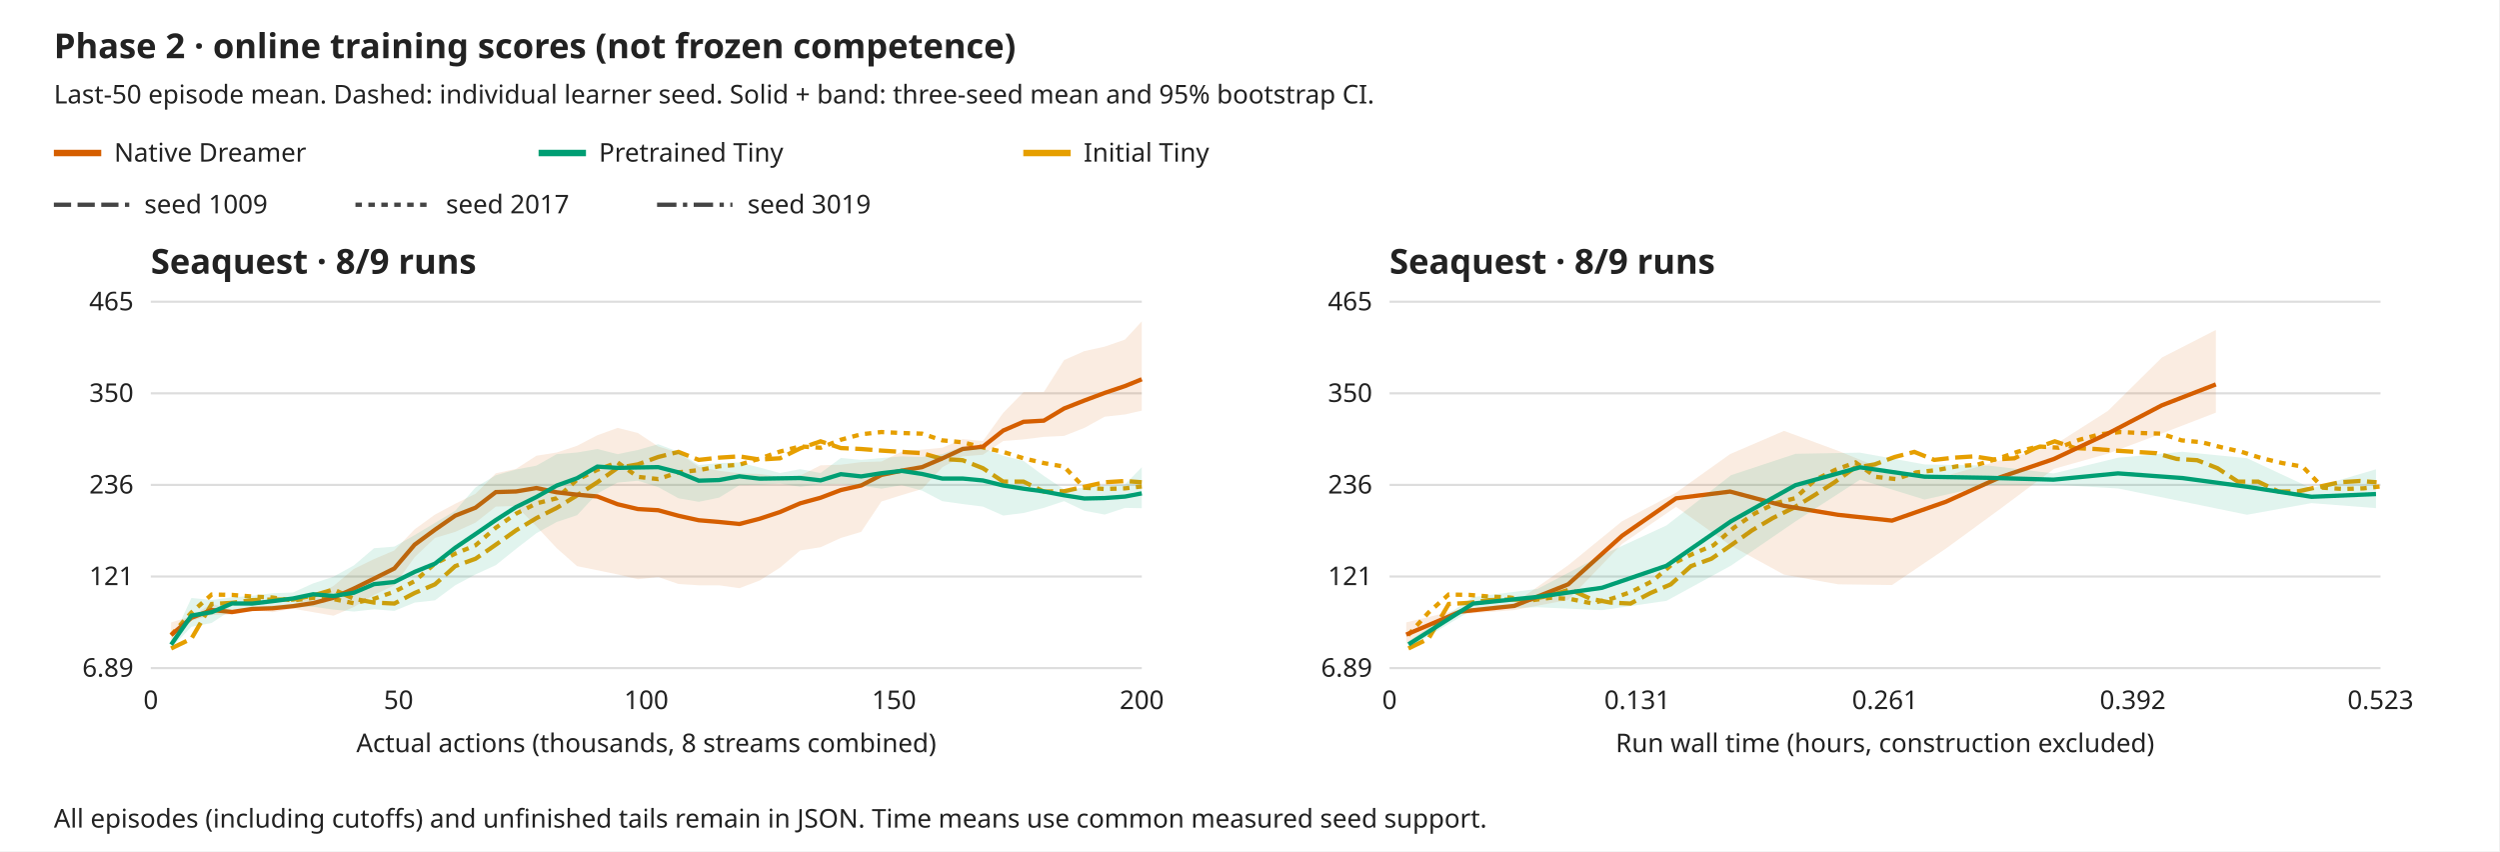
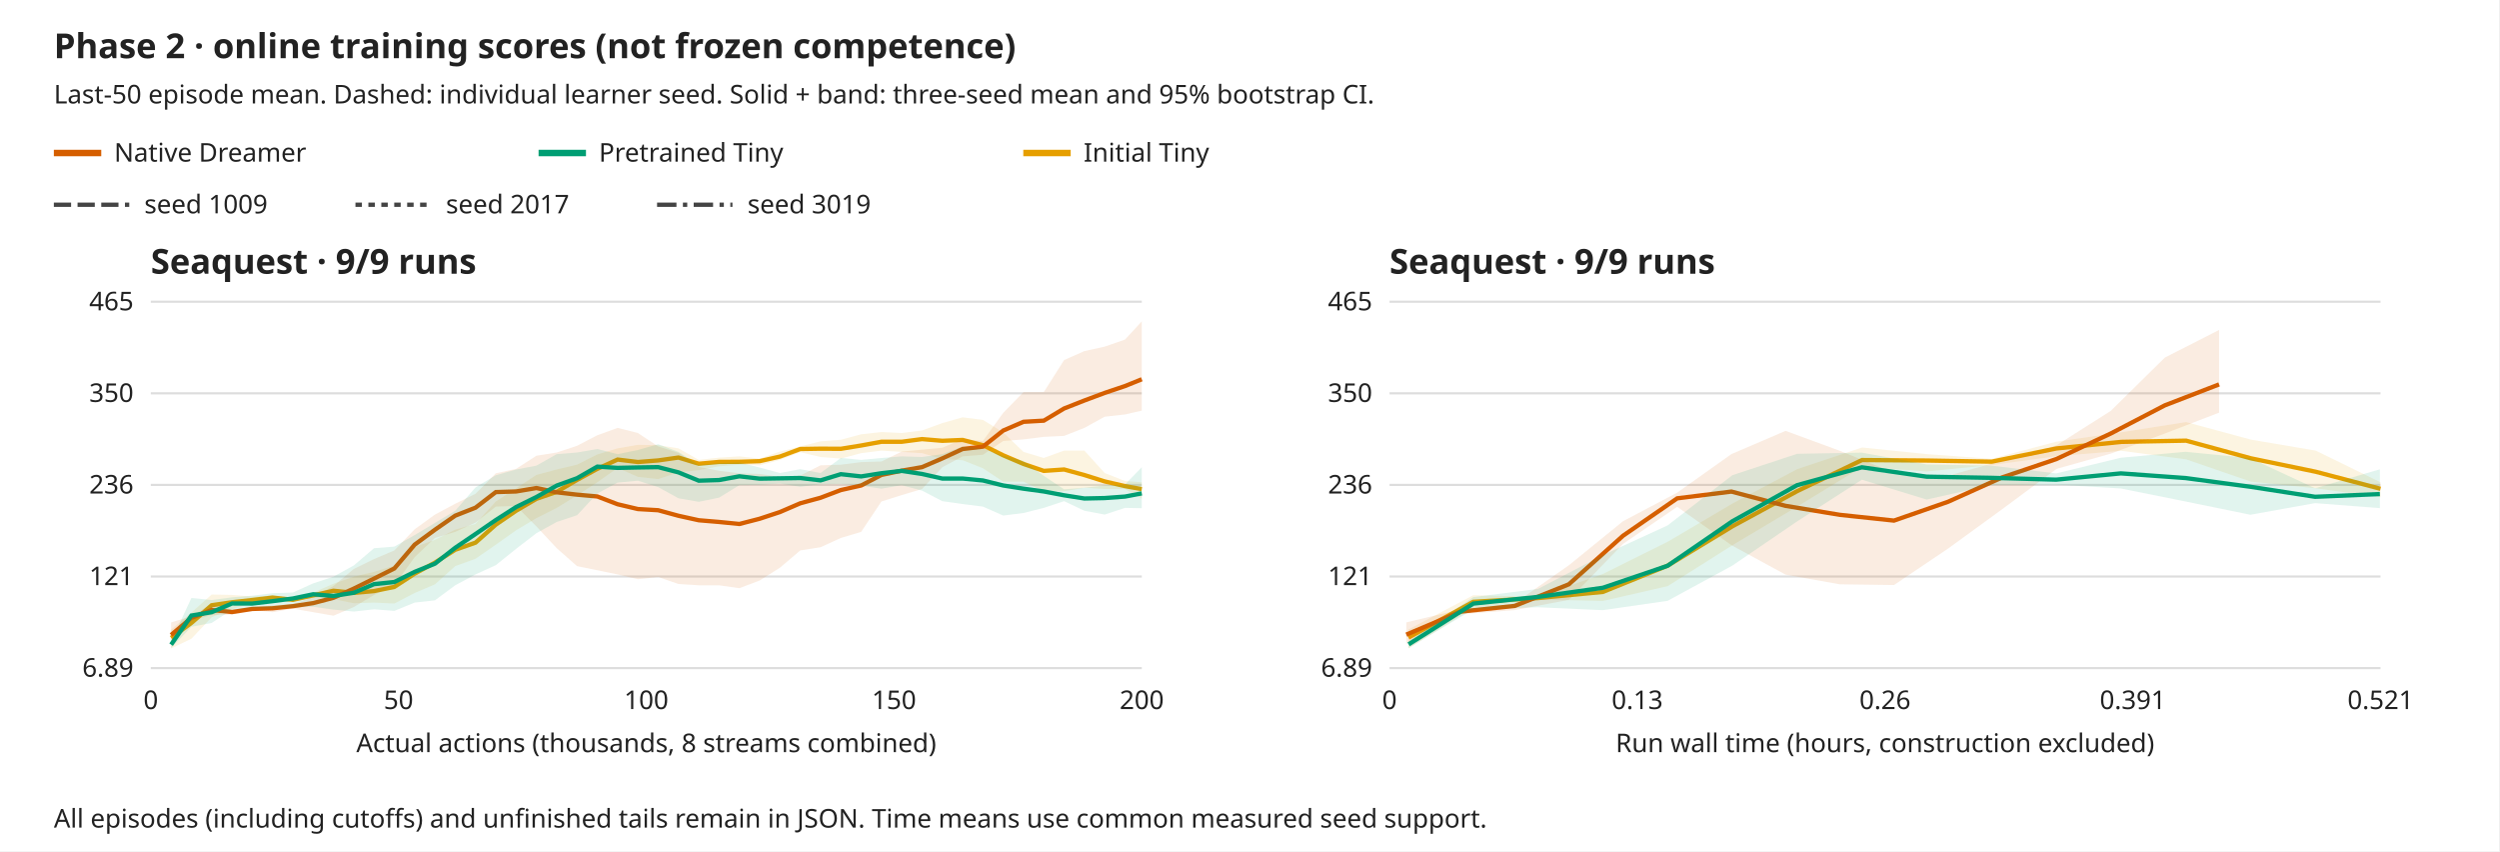
<svg xmlns="http://www.w3.org/2000/svg" aria-labelledby="title description" width="1160" height="395" viewBox="0 0 1160 395" role="img">
  <rect width="1160" height="395" fill="white" />
  <style>text{font-family:sans-serif;font-size:12px;fill:#222} .heading{font-size:16px;font-weight:bold}</style>
  <text x="25" y="27" class="heading">Phase 2 · online training scores (not frozen competence)</text>
  <text x="25" y="48">Last-50 episode mean. Dashed: individual learner seed. Solid + band: three-seed mean and 95% bootstrap CI.</text>
  <line x1="25" x2="47" y1="71" y2="71" stroke="#d55e00" stroke-width="3" />
  <text x="53" y="75">Native Dreamer</text>
  <line x1="250" x2="272" y1="71" y2="71" stroke="#009e73" stroke-width="3" />
  <text x="278" y="75">Pretrained Tiny</text>
  <line x1="475" x2="497" y1="71" y2="71" stroke="#e69f00" stroke-width="3" />
  <text x="503" y="75">Initial Tiny</text>
  <line x1="25" x2="60" y1="95" y2="95" stroke="#444" stroke-width="2" stroke-dasharray="8 3" />
  <text x="67" y="99">seed 1009</text>
  <line x1="165" x2="200" y1="95" y2="95" stroke="#444" stroke-width="2" stroke-dasharray="3 3" />
  <text x="207" y="99">seed 2017</text>
  <line x1="305" x2="340" y1="95" y2="95" stroke="#444" stroke-width="2" stroke-dasharray="9 3 2 3" />
  <text x="347" y="99">seed 3019</text>
-   <text x="70" y="127" class="heading">Seaquest · 8/9 runs</text>
+   <text x="70" y="127" class="heading">Seaquest · 9/9 runs</text>
  <line x1="70" x2="530" y1="310.0" y2="310.0" stroke="#ddd" />
  <text x="62" y="314.0" text-anchor="end">6.89</text>
  <text x="70.0" y="329" text-anchor="middle">0</text>
  <line x1="70" x2="530" y1="267.5" y2="267.5" stroke="#ddd" />
  <text x="62" y="271.5" text-anchor="end">121</text>
  <text x="185.0" y="329" text-anchor="middle">50</text>
  <line x1="70" x2="530" y1="225.0" y2="225.0" stroke="#ddd" />
  <text x="62" y="229.0" text-anchor="end">236</text>
  <text x="300.0" y="329" text-anchor="middle">100</text>
  <line x1="70" x2="530" y1="182.5" y2="182.5" stroke="#ddd" />
  <text x="62" y="186.5" text-anchor="end">350</text>
  <text x="415.0" y="329" text-anchor="middle">150</text>
  <line x1="70" x2="530" y1="140.0" y2="140.0" stroke="#ddd" />
  <text x="62" y="144.0" text-anchor="end">465</text>
  <text x="530.0" y="329" text-anchor="middle">200</text>
  <text x="300.0" y="349" text-anchor="middle">Actual actions (thousands, 8 streams combined)</text>
-   <g data-method="initial_tiny" data-seed="1009">
-     <polyline points="79.42,300.89 88.84,296.36 98.26,280.25 107.68,279.73 117.10,278.46 126.52,278.18 135.95,278.21 145.37,276.33 154.79,273.51 164.21,277.82 173.63,279.60 183.05,280.05 192.47,275.15 201.89,271.14 211.31,262.68 220.73,259.26 230.15,252.73 239.57,246.05 249.00,240.41 258.42,235.66 267.84,229.87 277.26,223.78 286.68,217.10 296.10,215.47 305.52,212.05 314.94,209.68 324.36,213.39 333.78,212.35 343.20,211.76 352.62,213.24 362.04,212.65 371.47,208.04 380.89,204.78 390.31,207.90 399.73,208.34 409.15,209.08 418.57,209.68 427.99,210.27 437.41,212.94 446.83,213.54 456.25,217.25 465.67,223.48 475.09,223.48 484.52,228.09 493.94,227.94 503.36,225.86 512.78,223.78 522.20,223.19 530.00,223.78" fill="none" stroke="#e69f00" stroke-width="2" stroke-dasharray="8 3" />
-   </g>
-   <g data-method="initial_tiny" data-seed="2017">
-     <polyline points="79.42,294.74 88.84,284.22 98.26,275.86 107.68,276.04 117.10,276.79 126.52,277.25 135.95,278.62 145.37,277.37 154.79,277.97 164.21,279.90 173.63,277.82 183.05,274.55 192.47,269.65 201.89,261.49 211.31,256.89 220.73,253.03 230.15,244.86 239.57,238.33 249.00,233.58 258.42,231.20 267.84,222.59 277.26,217.99 286.68,214.58 296.10,221.26 305.52,222.30 314.94,219.18 324.36,218.14 333.78,216.36 343.20,215.62 352.62,212.79 362.04,209.53 371.47,207.15 380.89,207.75 390.31,204.04 399.73,201.51 409.15,200.47 418.57,200.92 427.99,201.22 437.41,204.33 446.83,205.22 456.25,207.60 465.67,209.68 475.09,212.65 484.52,214.87 493.94,216.51 503.36,226.30 512.78,226.90 522.20,226.60 530.00,225.71" fill="none" stroke="#e69f00" stroke-width="2" stroke-dasharray="3 3" />
+   <g data-method="initial_tiny" data-seed="aggregate">
+     <polygon points="79.42,300.89 88.84,296.36 98.26,286.38 107.68,282.59 117.10,279.94 126.52,278.18 135.95,278.62 145.37,277.37 154.79,277.97 164.21,279.90 173.63,279.60 183.05,280.05 192.47,275.15 201.89,271.14 211.31,262.68 220.73,259.26 230.15,252.73 239.57,246.05 249.00,240.41 258.42,235.66 267.84,229.87 277.26,223.78 286.68,217.10 296.10,221.26 305.52,222.30 314.94,219.18 324.36,218.14 333.78,216.36 343.20,215.62 352.62,215.91 362.04,213.39 371.47,209.83 380.89,212.05 390.31,212.79 399.73,210.27 409.15,209.08 418.57,209.68 427.99,210.27 437.41,212.94 446.83,213.54 456.25,217.25 465.67,223.48 475.09,223.48 484.52,228.09 493.94,227.94 503.36,226.30 512.78,226.90 522.20,226.90 530.00,231.35 530.00,223.78 522.20,223.19 512.78,219.48 503.36,209.08 493.94,209.08 484.52,212.50 475.09,209.68 465.67,200.62 456.25,194.83 446.83,193.64 437.41,196.32 427.99,199.73 418.57,200.92 409.15,200.47 399.73,201.51 390.31,204.04 380.89,204.78 371.47,207.15 362.04,209.53 352.62,212.79 343.20,211.76 333.78,212.35 324.36,213.39 314.94,208.04 305.52,206.56 296.10,206.41 286.68,208.04 277.26,210.86 267.84,215.62 258.42,217.84 249.00,220.37 239.57,226.60 230.15,232.69 220.73,243.08 211.31,245.75 201.89,250.50 192.47,253.77 183.05,262.38 173.63,265.35 164.21,267.58 154.79,270.84 145.37,275.00 135.95,278.13 126.52,276.37 117.10,276.79 107.68,276.04 98.26,275.86 88.84,284.22 79.42,292.14" fill="#e69f00" fill-opacity="0.12" />
+     <polyline points="79.42,295.93 88.84,289.05 98.26,280.83 107.68,279.45 117.10,278.40 126.52,277.27 135.95,278.32 145.37,276.24 154.79,274.11 164.21,275.10 173.63,274.26 183.05,272.33 192.47,266.19 201.89,261.04 211.31,255.10 220.73,251.79 230.15,243.43 239.57,236.99 249.00,231.45 258.42,228.23 267.84,222.69 277.26,217.55 286.68,213.24 296.10,214.38 305.52,213.64 314.94,212.30 324.36,215.17 333.78,214.33 343.20,214.28 352.62,213.98 362.04,211.85 371.47,208.34 380.89,208.19 390.31,208.24 399.73,206.71 409.15,204.98 418.57,204.98 427.99,203.74 437.41,204.53 446.83,204.13 456.25,206.56 465.67,211.26 475.09,215.27 484.52,218.49 493.94,217.84 503.36,220.42 512.78,223.38 522.20,225.56 530.00,226.95" fill="none" stroke="#e69f00" stroke-width="2" stroke-dasharray="none" />
  </g>
  <g data-method="learned_cnn" data-seed="aggregate">
    <polygon points="79.42,299.20 88.84,288.06 98.26,285.34 107.68,285.17 117.10,283.07 126.52,284.07 135.95,282.42 145.37,284.05 154.79,285.69 164.21,281.68 173.63,276.04 183.05,271.58 192.47,258.52 201.89,249.61 211.31,246.79 220.73,242.49 230.15,235.06 239.57,234.77 249.00,244.27 258.42,254.36 267.84,262.68 277.26,264.61 286.68,266.54 296.10,268.76 305.52,267.72 314.94,270.99 324.36,271.58 333.78,271.58 343.20,272.92 352.62,269.36 362.04,263.42 371.47,255.40 380.89,253.92 390.31,249.61 399.73,246.79 409.15,232.69 418.57,229.72 427.99,226.90 437.41,216.80 446.83,211.76 456.25,211.01 465.67,204.63 475.09,203.89 484.52,202.70 493.94,202.25 503.36,198.54 512.78,193.35 522.20,192.31 530.00,190.53 530.00,149.11 522.20,157.57 512.78,160.84 503.36,162.91 493.94,167.07 484.52,181.92 475.09,181.92 465.67,191.57 456.25,204.63 446.83,203.74 437.41,207.75 427.99,208.64 418.57,209.53 409.15,214.13 399.73,214.43 390.31,215.62 380.89,215.91 371.47,220.66 362.04,221.26 352.62,219.92 343.20,219.62 333.78,218.44 324.36,216.65 314.94,210.12 305.52,207.15 296.10,200.92 286.68,198.54 277.26,201.96 267.84,206.86 258.42,209.97 249.00,211.46 239.57,217.55 230.15,219.62 220.73,229.12 211.31,233.73 201.89,238.77 192.47,245.60 183.05,255.40 173.63,259.41 164.21,264.01 154.79,271.88 145.37,277.08 135.95,280.29 126.52,280.82 117.10,281.94 107.68,282.87 98.26,280.13 88.84,285.96 79.42,288.80" fill="#d55e00" fill-opacity="0.12" />
    <polyline points="79.42,294.62 88.84,286.66 98.26,283.04 107.68,283.98 117.10,282.55 126.52,282.25 135.95,281.27 145.37,279.85 154.79,277.37 164.21,273.12 173.63,268.47 183.05,263.76 192.47,252.73 201.89,245.80 211.31,239.27 220.73,235.56 230.15,228.33 239.57,228.04 249.00,226.45 258.42,228.43 267.84,229.52 277.26,230.36 286.68,233.97 296.10,236.20 305.52,236.75 314.94,239.32 324.36,241.40 333.78,242.19 343.20,243.13 352.62,240.70 362.04,237.59 371.47,233.53 380.89,230.96 390.31,227.39 399.73,225.27 409.15,220.37 418.57,218.39 427.99,216.75 437.41,212.70 446.83,208.34 456.25,207.25 465.67,199.78 475.09,195.72 484.52,195.18 493.94,189.54 503.36,185.83 512.78,182.31 522.20,179.14 530.00,175.98" fill="none" stroke="#d55e00" stroke-width="2" stroke-dasharray="none" />
  </g>
  <g data-method="pretrained_tiny" data-seed="aggregate">
    <polygon points="79.42,300.68 88.84,290.82 98.26,289.05 107.68,282.87 117.10,282.17 126.52,282.51 135.95,281.96 145.37,281.53 154.79,282.87 164.21,283.76 173.63,282.72 183.05,283.46 192.47,279.60 201.89,278.56 211.31,271.58 220.73,266.54 230.15,262.23 239.57,254.66 249.00,247.39 258.42,242.19 267.84,239.07 277.26,228.98 286.68,223.93 296.10,223.04 305.52,226.01 314.94,231.20 324.36,232.84 333.78,230.91 343.20,225.12 352.62,224.97 362.04,224.37 371.47,225.86 380.89,224.67 390.31,224.52 399.73,225.41 409.15,226.75 418.57,225.12 427.99,227.64 437.41,232.54 446.83,233.88 456.25,235.06 465.67,239.22 475.09,238.03 484.52,235.66 493.94,232.54 503.36,236.99 512.78,238.77 522.20,235.66 530.00,235.81 530.00,216.80 522.20,224.82 512.78,225.27 503.36,226.30 493.94,227.05 484.52,220.81 475.09,213.83 465.67,211.46 456.25,208.04 446.83,207.15 437.41,210.72 427.99,212.05 418.57,211.76 409.15,212.50 399.73,213.39 390.31,212.50 380.89,219.48 371.47,217.69 362.04,219.48 352.62,216.95 343.20,214.58 333.78,214.87 324.36,215.76 314.94,209.68 305.52,206.11 296.10,208.79 286.68,210.72 277.26,208.34 267.84,209.97 258.42,210.72 249.00,216.06 239.57,217.84 230.15,220.51 220.73,226.16 211.31,236.99 201.89,242.63 192.47,248.28 183.05,253.62 173.63,254.36 164.21,262.38 154.79,267.58 145.37,270.69 135.95,274.93 126.52,275.25 117.10,276.40 107.68,277.16 98.26,278.41 88.84,277.47 79.42,297.71" fill="#009e73" fill-opacity="0.12" />
    <polyline points="79.42,299.11 88.84,285.62 98.26,284.06 107.68,280.01 117.10,280.05 126.52,278.94 135.95,277.71 145.37,275.74 154.79,276.53 164.21,275.05 173.63,271.04 183.05,270.05 192.47,265.35 201.89,261.54 211.31,254.16 220.73,247.78 230.15,241.30 239.57,235.26 249.00,230.61 258.42,225.31 267.84,221.90 277.26,216.51 286.68,217.10 296.10,216.90 305.52,216.75 314.94,219.18 324.36,223.04 333.78,222.74 343.20,221.01 352.62,222.10 362.04,221.95 371.47,221.80 380.89,222.89 390.31,220.02 399.73,221.06 409.15,219.57 418.57,218.49 427.99,219.92 437.41,222.05 446.83,222.05 456.25,222.94 465.67,225.27 475.09,226.75 484.52,228.04 493.94,229.82 503.36,231.30 512.78,231.10 522.20,230.41 530.00,228.93" fill="none" stroke="#009e73" stroke-width="2" stroke-dasharray="none" />
  </g>
-   <text x="645" y="127" class="heading">Seaquest · 8/9 runs</text>
+   <text x="645" y="127" class="heading">Seaquest · 9/9 runs</text>
  <line x1="645" x2="1105" y1="310.0" y2="310.0" stroke="#ddd" />
  <text x="637" y="314.0" text-anchor="end">6.89</text>
  <text x="645.0" y="329" text-anchor="middle">0</text>
  <line x1="645" x2="1105" y1="267.5" y2="267.5" stroke="#ddd" />
  <text x="637" y="271.5" text-anchor="end">121</text>
-   <text x="760.0" y="329" text-anchor="middle">0.131</text>
+   <text x="760.0" y="329" text-anchor="middle">0.13</text>
  <line x1="645" x2="1105" y1="225.0" y2="225.0" stroke="#ddd" />
  <text x="637" y="229.0" text-anchor="end">236</text>
-   <text x="875.0" y="329" text-anchor="middle">0.261</text>
+   <text x="875.0" y="329" text-anchor="middle">0.26</text>
  <line x1="645" x2="1105" y1="182.5" y2="182.5" stroke="#ddd" />
  <text x="637" y="186.5" text-anchor="end">350</text>
-   <text x="990.0" y="329" text-anchor="middle">0.392</text>
+   <text x="990.0" y="329" text-anchor="middle">0.391</text>
  <line x1="645" x2="1105" y1="140.0" y2="140.0" stroke="#ddd" />
  <text x="637" y="144.0" text-anchor="end">465</text>
-   <text x="1105.0" y="329" text-anchor="middle">0.523</text>
+   <text x="1105.0" y="329" text-anchor="middle">0.521</text>
  <text x="875.0" y="349" text-anchor="middle">Run wall time (hours, construction excluded)</text>
-   <g data-method="initial_tiny" data-seed="1009">
-     <polyline points="653.75,300.89 663.09,296.36 672.48,280.25 681.90,279.73 691.24,278.46 700.60,278.18 709.99,278.21 719.40,276.33 728.85,273.51 738.26,277.82 747.56,279.60 756.85,280.05 766.17,275.15 775.54,271.14 784.93,262.68 794.40,259.26 803.89,252.73 813.32,246.05 822.85,240.41 832.48,235.66 842.07,229.87 851.55,223.78 860.81,217.10 870.23,215.47 879.48,212.05 888.62,209.68 897.86,213.39 907.07,212.35 916.40,211.76 925.70,213.24 935.04,212.65 944.52,208.04 953.82,204.78 963.21,207.90 972.48,208.34 981.91,209.08 991.38,209.68 1000.83,210.27 1010.37,212.94 1019.90,213.54 1029.34,217.25 1038.81,223.48 1048.21,223.48 1057.68,228.09 1067.04,227.94 1076.47,225.86 1085.97,223.78 1095.42,223.19 1103.20,223.78" fill="none" stroke="#e69f00" stroke-width="2" stroke-dasharray="8 3" />
-   </g>
-   <g data-method="initial_tiny" data-seed="2017">
-     <polyline points="653.58,294.74 663.10,284.22 672.45,275.86 682.00,276.04 691.37,276.79 700.89,277.25 710.26,278.62 719.65,277.37 729.08,277.97 738.63,279.90 748.01,277.82 757.46,274.55 766.99,269.65 776.57,261.49 786.00,256.89 795.34,253.03 804.87,244.86 814.40,238.33 823.90,233.58 833.18,231.20 842.67,222.59 851.97,217.99 861.34,214.58 870.70,221.26 880.01,222.30 889.48,219.18 898.94,218.14 908.40,216.36 917.86,215.62 927.42,212.79 936.83,209.53 946.18,207.15 955.59,207.75 965.26,204.04 974.81,201.51 984.19,200.47 993.70,200.92 1003.14,201.22 1012.67,204.33 1022.10,205.22 1031.41,207.60 1040.58,209.68 1050.00,212.65 1059.47,214.87 1068.87,216.51 1078.32,226.30 1087.67,226.90 1097.08,226.60 1105.00,225.71" fill="none" stroke="#e69f00" stroke-width="2" stroke-dasharray="3 3" />
+   <g data-method="initial_tiny" data-seed="aggregate">
+     <polygon points="653.78,300.89 683.86,282.08 713.94,278.17 744.03,278.85 774.11,271.97 804.19,252.96 834.27,235.02 864.35,216.64 894.43,218.74 924.51,215.77 954.59,211.69 984.68,209.17 1014.76,213.13 1044.84,223.48 1074.92,226.57 1105.00,230.71 1105.00,223.78 1074.92,209.08 1044.84,203.98 1014.76,195.85 984.68,200.57 954.59,204.93 924.51,212.88 894.43,210.72 864.35,207.64 834.27,217.68 804.19,233.65 774.11,251.38 744.03,266.33 713.94,276.89 683.86,276.18 653.78,292.07" fill="#e69f00" fill-opacity="0.12" />
+     <polyline points="653.78,295.84 683.86,279.24 713.94,277.51 744.03,274.65 774.11,262.46 804.19,244.19 834.27,227.86 864.35,213.46 894.43,213.69 924.51,214.21 954.59,208.08 984.68,205.03 1014.76,204.46 1044.84,212.66 1074.92,218.89 1105.00,226.80" fill="none" stroke="#e69f00" stroke-width="2" stroke-dasharray="none" />
  </g>
  <g data-method="learned_cnn" data-seed="aggregate">
-     <polygon points="652.75,298.75 677.80,284.98 702.85,283.10 727.91,278.33 752.96,252.36 778.02,235.16 803.07,252.95 828.12,266.64 853.18,271.12 878.23,271.46 903.29,254.52 928.34,236.23 953.39,217.56 978.45,210.50 1003.50,201.14 1028.56,191.47 1028.56,153.10 1003.50,165.91 978.45,190.67 953.39,206.62 928.34,213.71 903.29,220.75 878.23,219.35 853.18,209.17 828.12,199.92 803.07,210.71 778.02,228.58 752.96,241.84 727.91,262.30 702.85,279.92 677.80,282.78 652.75,288.78" fill="#d55e00" fill-opacity="0.12" />
-     <polyline points="652.75,294.46 677.80,283.79 702.85,281.15 727.91,271.12 752.96,248.58 778.02,231.23 803.07,228.09 828.12,234.72 853.18,238.88 878.23,241.56 903.29,232.81 928.34,221.49 953.39,212.97 978.45,201.16 1003.50,188.07 1028.56,178.36" fill="none" stroke="#d55e00" stroke-width="2" stroke-dasharray="none" />
+     <polygon points="652.78,298.75 677.93,284.98 703.08,283.10 728.23,278.33 753.39,252.36 778.54,235.16 803.69,252.95 828.84,266.64 854.00,271.12 879.15,271.46 904.30,254.52 929.45,236.23 954.61,217.56 979.76,210.50 1004.91,201.14 1030.07,191.47 1030.07,153.10 1004.91,165.91 979.76,190.67 954.61,206.62 929.45,213.71 904.30,220.75 879.15,219.35 854.00,209.17 828.84,199.92 803.69,210.71 778.54,228.58 753.39,241.84 728.23,262.30 703.08,279.92 677.93,282.78 652.78,288.78" fill="#d55e00" fill-opacity="0.12" />
+     <polyline points="652.78,294.46 677.93,283.79 703.08,281.15 728.23,271.12 753.39,248.58 778.54,231.23 803.69,228.09 828.84,234.72 854.00,238.88 879.15,241.56 904.30,232.81 929.45,221.49 954.61,212.97 979.76,201.16 1004.91,188.07 1030.07,178.36" fill="none" stroke="#d55e00" stroke-width="2" stroke-dasharray="none" />
  </g>
  <g data-method="pretrained_tiny" data-seed="aggregate">
-     <polygon points="653.82,300.68 683.76,282.73 713.70,281.77 743.64,283.12 773.58,278.78 803.51,262.44 833.45,241.93 863.39,222.58 893.33,231.80 923.27,225.04 953.21,224.89 983.14,226.65 1013.08,232.70 1043.02,238.85 1072.96,233.45 1102.90,235.78 1102.90,217.76 1072.96,226.56 1043.02,212.61 1013.08,209.63 983.14,212.39 953.21,219.67 923.27,216.05 893.33,215.49 863.39,210.03 833.45,210.57 803.51,220.49 773.58,243.79 743.64,257.58 713.70,273.24 683.76,277.04 653.82,297.53" fill="#009e73" fill-opacity="0.12" />
-     <polyline points="653.82,298.98 683.76,280.06 713.70,276.95 743.64,272.73 773.58,262.51 803.51,241.87 833.45,225.12 863.39,216.83 893.33,221.18 923.27,221.72 953.21,222.56 983.14,219.65 1013.08,221.82 1043.02,225.86 1072.96,230.51 1102.90,229.24" fill="none" stroke="#009e73" stroke-width="2" stroke-dasharray="none" />
+     <polygon points="653.86,300.68 683.91,282.73 713.97,281.77 744.03,283.12 774.08,278.78 804.14,262.44 834.19,241.93 864.25,222.58 894.31,231.80 924.36,225.04 954.42,224.89 984.47,226.65 1014.53,232.70 1044.59,238.85 1074.64,233.45 1104.70,235.78 1104.70,217.76 1074.64,226.56 1044.59,212.61 1014.53,209.63 984.47,212.39 954.42,219.67 924.36,216.05 894.31,215.49 864.25,210.03 834.19,210.57 804.14,220.49 774.08,243.79 744.03,257.58 713.97,273.24 683.91,277.04 653.86,297.53" fill="#009e73" fill-opacity="0.12" />
+     <polyline points="653.86,298.98 683.91,280.06 713.97,276.95 744.03,272.73 774.08,262.51 804.14,241.87 834.19,225.12 864.25,216.83 894.31,221.18 924.36,221.72 954.42,222.56 984.47,219.65 1014.53,221.82 1044.59,225.86 1074.64,230.51 1104.70,229.24" fill="none" stroke="#009e73" stroke-width="2" stroke-dasharray="none" />
  </g>
  <text x="25" y="384">All episodes (including cutoffs) and unfinished tails remain in JSON. Time means use common measured seed support.</text>
</svg>
